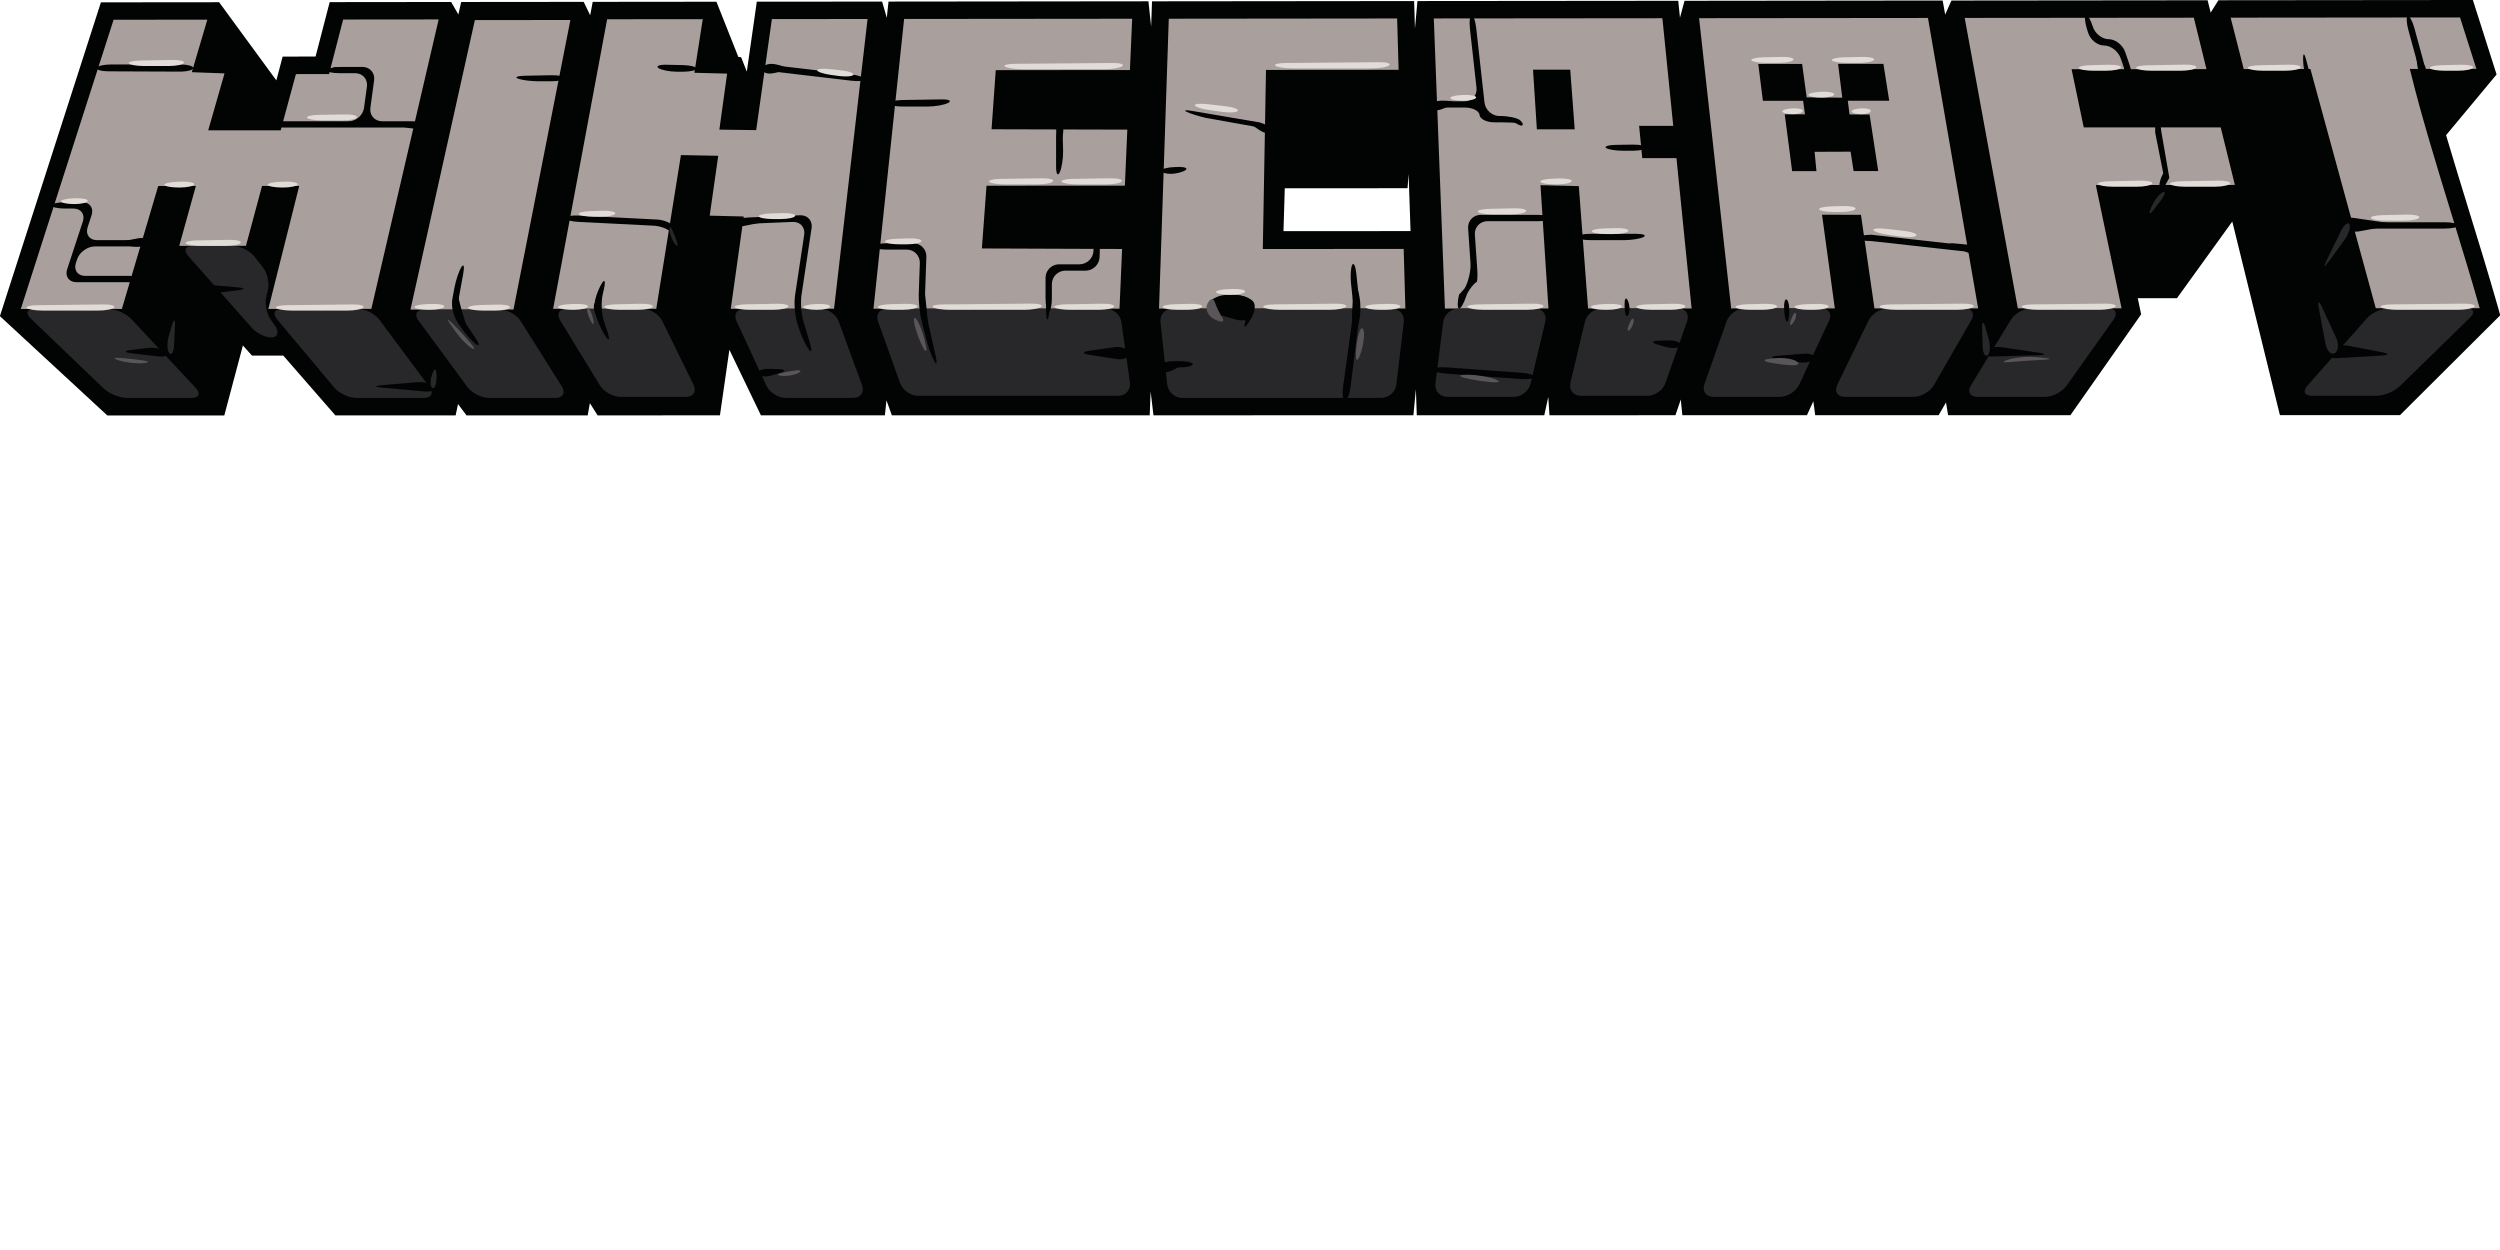
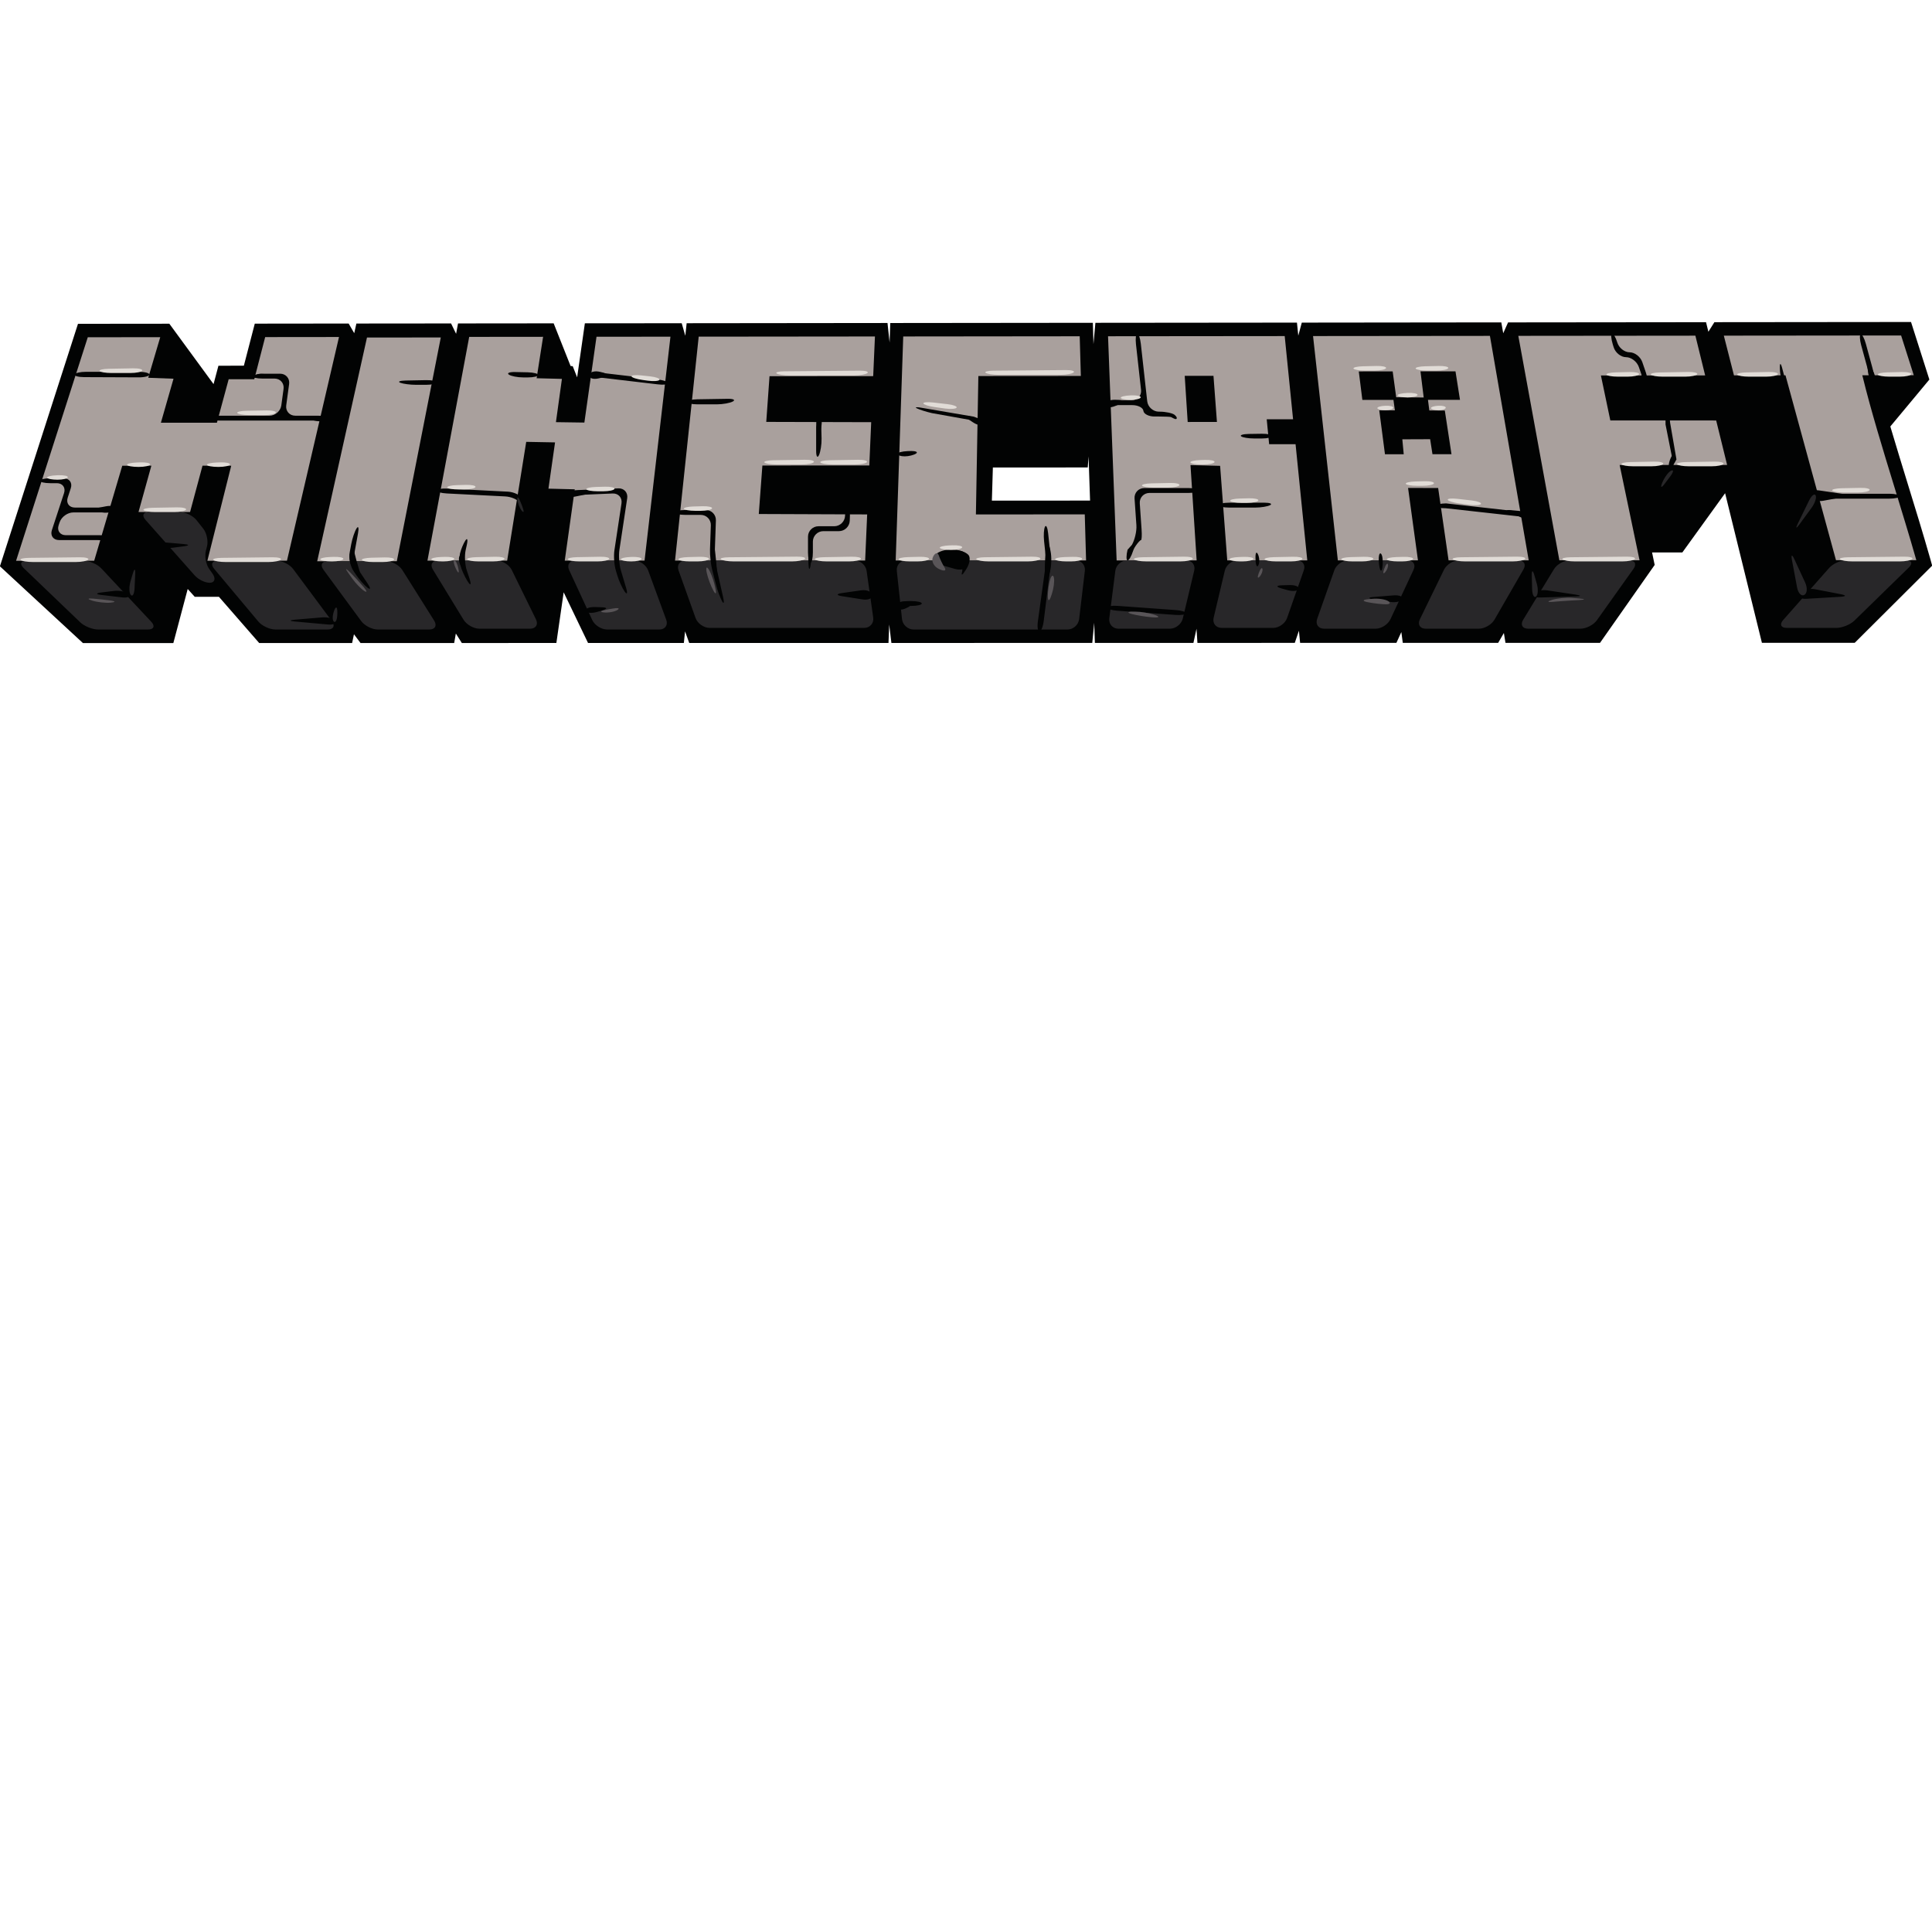
- <svg xmlns="http://www.w3.org/2000/svg" version="1.1" id="Layer_1" x="0px" y="0px" width="300px" height="150px" viewBox="0 0 300 150" enable-background="new 0 0 300 150" xml:space="preserve">
+ <svg xmlns="http://www.w3.org/2000/svg" version="1.1" id="Layer_1" x="0px" y="0px" width="100%" height="100%" viewBox="0 -50 300 300" enable-background="new 0 0 300 150" xml:space="preserve">
  <path fill="#020303" d="M299.777,36.931l-0.921-3.17l-0.866-2.898c0,0-2.735-8.914-3.092-10.088  c-0.443-1.454-0.883-2.903-1.298-4.313l-0.069-0.243l6.06-7.282l-2.848-8.938l-30.533,0.03l-0.932,1.485l-0.365-1.483l-30.739,0.032  l-0.754,1.686l-0.297-1.689l-30.981,0.035l-0.545,2.024l-0.207-2.024l-31.296,0.03l-0.3,3.31l-0.097-3.31l-31.455,0.033  l-0.105,3.027l-0.326-3.03l-31.188,0.034l-0.209,1.951l-0.558-1.949L90.817,0.204l-1.2,8.389l-0.685-1.731l-0.331-0.03l-2.629-6.624  L71.124,0.223l-0.301,1.609l-0.782-1.608L55.339,0.238L55.005,1.74l-0.866-1.502L39.563,0.254l-1.696,6.532L33.918,6.79  l-0.757,2.855l-6.866-9.378L12.11,0.281L-0.013,37.937l12.888,11.915h14.042l2.23-8.393l1.089,1.211h3.757l6.255,7.179l14.429-0.004  l0.285-1.358l1.021,1.36l14.541-0.002l0.26-1.469l0.929,1.469l14.679-0.002l1.134-7.871l3.787,7.871l14.875-0.003l0.187-1.801  l0.648,1.801l30.942-0.003l0.111-2.862l0.341,2.863l31.191-0.005l0.3-3.128l0.105,3.128l15.302-0.003l0.478-2.198l0.144,2.198  l15.116-0.003l0.641-1.887l0.187,1.887h14.951l0.769-1.68l0.223,1.68h14.808l0.889-1.534l0.251,1.533l14.679-0.005l8.486-12.098  l-0.405-1.939l4.702-0.002l6.64-9.198l5.716,23.235l14.409-0.002l12.026-11.98L299.777,36.931z M154.018,27.736l0.155-5.141  l14.732-0.009l0.128-1.708l0.232,6.853L154.018,27.736z" />
  <polygon fill="#A9A09D" points="26.943,8.807 24.983,15.643 33.681,15.643 35.508,8.892 39.484,8.889 41.177,2.342 52.64,2.33   44.56,37.066 32.202,37.07 35.905,22.32 31.444,22.315 29.514,29.5 21.509,29.503 23.505,22.311 18.984,22.324 14.625,37.075   2.494,37.082 13.631,2.369 24.882,2.358 23.016,8.662 " />
  <polygon fill="#A9A09D" points="68.447,2.4 61.617,37.146 49.256,37.151 56.985,2.41 " />
  <polygon fill="#A9A09D" points="85.164,25.878 86.188,18.695 81.711,18.611 78.751,37.056 66.374,37.058 72.858,2.311 84.332,2.3   83.327,8.733 87.255,8.833 86.324,15.553 90.741,15.615 92.626,2.29 104.108,2.28 100.085,37.048 87.695,37.053 89.246,25.979 " />
  <polygon fill="#A9A09D" points="134.653,29.879 134.34,37.037 104.819,37.046 108.494,2.276 135.861,2.248 135.59,8.404   119.491,8.419 118.984,15.512 135.279,15.556 134.985,22.276 118.383,22.287 117.825,29.815 " />
  <path fill="#A9A09D" d="M295.203,2.092l1.965,6.172l-7.992,0.006l0.05,0.191c0.331,1.35,0.688,2.723,1.072,4.125  c0.387,1.407,0.795,2.837,1.218,4.286c0.427,1.454,0.863,2.929,1.315,4.405c0.452,1.484,0.911,2.978,1.368,4.471  c0.277,0.908,0.555,1.822,0.837,2.748c0.287,0.928,0.573,1.863,0.855,2.802c0.287,0.943,0.568,1.891,0.85,2.838  c0.278,0.949,0.557,1.898,0.824,2.847l-12.473,0.004L277.25,8.283l-7.998,0.007l-1.577-6.171L295.203,2.092z" />
  <polygon fill="#A9A09D" points="266.487,15.292 268.187,22.196 251.499,22.205 254.589,36.997 242.139,37 235.763,2.15   263.259,2.123 264.776,8.293 248.589,8.307 250.05,15.285 " />
  <path fill="#A9A09D" d="M218.643,25.764l1.537,11.245l-12.44,0.003l-3.85-34.83l27.464-0.027l6.024,34.85l-12.443,0.003  l-1.62-11.228L218.643,25.764z M226.707,12.085l-0.699-4.424l-5.437,0.006l0.5,4.054l-4.268-0.034l-0.55-4.017l-5.26,0.007  l0.553,4.42l4.829-0.002l0.222,1.626l-2.427,0.002l0.887,6.814l2.914-0.003l-0.219-2.317l4.32-0.017l0.361,2.331l2.954-0.002  l-1.036-6.783l-2.407-0.013l-0.209-1.646L226.707,12.085" />
  <path fill="#A9A09D" d="M197.071,18.978l4.104-0.003l1.818,18.037l-12.425,0.007l-1.109-14.684l-4.6-0.113l0.955,14.797  l-12.423,0.007l-1.335-34.813l27.432-0.026l1.3,12.917l-4.094-0.004L197.071,18.978z M188.966,15.522l-0.538-7.162l-4.465,0.001  l0.461,7.163L188.966,15.522" />
  <polygon fill="#A9A09D" points="151.919,8.39 167.833,8.377 167.657,2.217 140.254,2.246 139.083,37.034 168.646,37.026   168.442,29.873 151.538,29.879 " />
  <path fill="#282729" d="M4.115,37.08c-0.891,0-1.095,0.505-0.451,1.122l8.792,8.427c0.642,0.615,1.899,1.122,2.791,1.122h7.74  c0.892,0,1.122-0.534,0.515-1.187l-7.77-8.304c-0.607-0.65-1.836-1.184-2.728-1.184L4.115,37.08z" />
  <path fill="#282729" d="M33.824,37.071c-0.892,0-1.155,0.56-0.582,1.243l6.865,8.191c0.572,0.686,1.77,1.244,2.662,1.244h8.116  c0.892,0,1.186-0.585,0.654-1.301l-6.011-8.08c-0.533-0.716-1.698-1.302-2.59-1.301L33.824,37.071z" />
  <path fill="#282729" d="M23.129,29.502c-0.891,0-1.138,0.545-0.546,1.215l7.639,8.623c0.592,0.668,1.671,1.186,2.401,1.15  c0.727-0.034,0.904-0.66,0.391-1.39l-0.532-0.754c-0.514-0.729-0.74-2.029-0.501-2.89l0.148-0.538  c0.24-0.858-0.02-2.135-0.573-2.834l-1.038-1.31c-0.553-0.7-1.735-1.272-2.626-1.272H23.129z" />
  <path fill="#282729" d="M50.877,37.151c-0.893,0.001-1.188,0.59-0.66,1.308l5.872,7.984c0.526,0.719,1.689,1.307,2.581,1.307h7.994  c0.891,0,1.233-0.617,0.757-1.373l-4.943-7.857c-0.475-0.756-1.592-1.374-2.484-1.372L50.877,37.151z" />
  <path fill="#282729" d="M67.995,37.058c-0.891,0-1.241,0.623-0.775,1.384l4.764,7.799c0.466,0.76,1.573,1.383,2.466,1.383h7.866  c0.893,0,1.302-0.655,0.907-1.456l-3.755-7.658c-0.393-0.801-1.444-1.455-2.336-1.455L67.995,37.058z" />
  <path fill="#282729" d="M89.317,37.052c-0.891,0-1.314,0.662-0.939,1.471l3.586,7.755c0.376,0.81,1.411,1.471,2.303,1.471h8.12  c0.892,0,1.371-0.685,1.063-1.522l-2.807-7.659c-0.308-0.837-1.287-1.521-2.18-1.521L89.317,37.052z" />
  <path fill="#282729" d="M106.44,37.047c-0.891,0-1.375,0.688-1.075,1.525l2.645,7.397c0.299,0.842,1.276,1.528,2.167,1.528h24.02  c0.892,0,1.519-0.724,1.394-1.605l-1.026-7.251c-0.124-0.884-0.958-1.605-1.847-1.605L106.44,37.047z" />
  <path fill="#282729" d="M140.704,37.034c-0.891,0-1.543,0.725-1.447,1.613l0.808,7.491c0.096,0.888,0.903,1.612,1.795,1.612h23.896  c0.893,0,1.708-0.725,1.812-1.61l0.887-7.503c0.105-0.887-0.541-1.611-1.431-1.61L140.704,37.034z" />
  <path fill="#282729" d="M175.012,37.024c-0.892,0-1.713,0.725-1.826,1.61l-0.935,7.381c-0.113,0.886,0.524,1.609,1.417,1.609h7.997  c0.892,0,1.792-0.71,1.997-1.577l1.776-7.451c0.203-0.868-0.355-1.577-1.247-1.576L175.012,37.024z" />
  <path fill="#282729" d="M192.188,37.018c-0.892,0-1.79,0.711-1.997,1.579l-1.737,7.324c-0.206,0.868,0.355,1.578,1.248,1.578h7.996  c0.891,0,1.862-0.688,2.157-1.53l2.603-7.426c0.292-0.841-0.194-1.53-1.086-1.529L192.188,37.018z" />
  <path fill="#282729" d="M209.361,37.011c-0.894,0-1.867,0.688-2.163,1.529l-2.668,7.557c-0.297,0.84,0.188,1.528,1.079,1.528h7.989  c0.892,0,1.932-0.662,2.31-1.471l3.586-7.677c0.377-0.809-0.043-1.47-0.934-1.47L209.361,37.011z" />
  <path fill="#282729" d="M226.556,37.006c-0.892,0.001-1.941,0.656-2.331,1.458l-3.75,7.702c-0.39,0.803,0.021,1.458,0.911,1.458  h8.245c0.893,0,1.987-0.631,2.432-1.403l4.503-7.812c0.447-0.771,0.082-1.403-0.811-1.403L226.556,37.006z" />
  <path fill="#282729" d="M243.762,36.999c-0.891,0-2.002,0.624-2.465,1.386l-4.782,7.854c-0.464,0.761-0.114,1.385,0.776,1.385h8.117  c0.892,0,2.046-0.594,2.563-1.321l5.681-7.985c0.516-0.727,0.211-1.322-0.683-1.322L243.762,36.999z" />
  <path fill="#282729" d="M286.714,36.986c-0.892,0-2.104,0.546-2.694,1.215l-7.135,8.081c-0.591,0.669-0.344,1.215,0.548,1.215h7.737  c0.894,0,2.144-0.51,2.784-1.131l8.455-8.253c0.636-0.622,0.429-1.131-0.464-1.13L286.714,36.986z" />
  <path fill="#020303" d="M11.584,8.145c-0.083,0.225,0.578,0.413,1.469,0.415l8.501,0.035c0.892,0.004,1.63-0.189,1.644-0.426  c0.012-0.239-0.708-0.434-1.6-0.434h-8.242C12.463,7.734,11.666,7.919,11.584,8.145" />
  <path fill="#020303" d="M10.994,25.811c0.277-0.847-0.224-1.541-1.115-1.541H7.802c-0.891,0-1.62,0.171-1.62,0.378  c0,0.208,0.729,0.38,1.62,0.38H8.83c0.891,0,1.394,0.692,1.115,1.54l-1.89,5.753c-0.277,0.849,0.225,1.542,1.117,1.542h6.369  c0.893,0,1.622-0.171,1.622-0.379s-0.729-0.378-1.622-0.378h-5.322c-0.892,0-1.394-0.695-1.115-1.542l0.151-0.453  c0.278-0.848,1.236-1.541,2.127-1.541h4.916c0.893,0,1.623-0.17,1.623-0.377c0-0.21-0.73-0.379-1.623-0.379h-4.668  c-0.891,0-1.393-0.692-1.115-1.541L10.994,25.811z" />
  <path fill="#020303" d="M44.894,9.634c0.121-0.882-0.512-1.606-1.402-1.606l-2.464,0.003c-0.892,0.001-1.685,0.171-1.765,0.378  c-0.08,0.205,0.587,0.375,1.479,0.375h1.885c0.892,0,1.524,0.723,1.403,1.607l-0.346,2.552c-0.12,0.883-0.948,1.606-1.838,1.606  h-7.789c-0.892,0-1.621,0.171-1.621,0.378c0,0.208,0.729,0.379,1.621,0.379h7.686h1.837h1.838h3.95c0.891,0,1.621-0.171,1.621-0.379  c0-0.207-0.729-0.378-1.621-0.378h-3.519c-0.891,0-1.525-0.723-1.403-1.606L44.894,9.634z" />
  <path fill="#020303" d="M55.592,32.821c0.16-0.878,0.057-1.221-0.229-0.765c-0.287,0.454-0.655,1.544-0.82,2.423l-0.241,1.286  c-0.165,0.875,0.11,2.197,0.611,2.936l0.408,0.6c0.502,0.738,1.302,1.63,1.779,1.984c0.476,0.354,0.461,0.038-0.035-0.704  l-1.368-2.046c-0.496-0.742-0.771-2.065-0.61-2.943L55.592,32.821z" />
  <path fill="#020303" d="M67.779,9.375c0-0.208-0.728-0.365-1.619-0.347l-3.196,0.062c-0.891,0.019-1.252,0.174-0.801,0.347  c0.451,0.174,1.55,0.317,2.441,0.317h1.555C67.051,9.754,67.779,9.583,67.779,9.375" />
  <path fill="#020303" d="M72.477,34.659c0.195-0.871,0.097-1.198-0.214-0.728c-0.309,0.472-0.681,1.365-0.827,1.985  c-0.146,0.622-0.029,1.751,0.261,2.508c0.289,0.759,0.789,1.719,1.11,2.133c0.323,0.413,0.358,0.06,0.077-0.787l-0.412-1.237  c-0.281-0.847-0.354-2.253-0.162-3.123L72.477,34.659z" />
  <path fill="#020303" d="M69.421,25.868c-0.892-0.044-1.629,0.087-1.642,0.296c-0.009,0.208,0.712,0.414,1.602,0.46l9.064,0.459  c0.889,0.044,1.851,0.443,2.135,0.884c0.284,0.439,0.659,0.708,0.833,0.596c0.176-0.113,0.041-0.641-0.302-1.171  c-0.341-0.53-1.353-1.002-2.239-1.047L69.421,25.868z" />
  <path fill="#020303" d="M79.015,8.169c0.346,0.241,1.359,0.438,2.251,0.438h0.689c0.891,0,1.622-0.17,1.622-0.38  c0-0.206-0.731-0.395-1.622-0.415L80.004,7.77C79.113,7.748,78.668,7.929,79.015,8.169" />
  <path fill="#020303" d="M89.835,26.096c-0.89,0.038-1.614,0.24-1.605,0.447c0.008,0.208,0.745,0.347,1.634,0.309l5.265-0.223  c0.891-0.038,1.511,0.653,1.377,1.535l-1.1,7.28c-0.136,0.88-0.035,2.3,0.224,3.155l0.229,0.763  c0.259,0.853,0.772,1.982,1.146,2.507c0.374,0.526,0.468,0.257,0.213-0.597l-0.814-2.727c-0.254-0.855-0.355-2.276-0.222-3.156  l1.21-8.022c0.133-0.881-0.486-1.573-1.378-1.534L89.835,26.096z" />
  <path fill="#020303" d="M91.639,7.986c-0.036,0.205,0.654,0.495,1.535,0.643l8.973,1.054c0.884,0.11,1.608,0.028,1.608-0.18  c0-0.21-0.724-0.471-1.608-0.582l-8.845-1.038C92.421,7.734,91.672,7.782,91.639,7.986" />
  <path fill="#020303" d="M111.164,30.814c0.029-0.892-0.672-1.619-1.565-1.619h-3.209c-0.891,0-1.622,0.171-1.622,0.378  c0,0.208,0.731,0.379,1.622,0.379h2.424c0.891,0,1.595,0.729,1.565,1.62l-0.13,3.744c-0.031,0.891,0.125,2.326,0.346,3.189  l0.599,2.341c0.223,0.864,0.637,1.993,0.926,2.508c0.286,0.517,0.361,0.226,0.163-0.643l-0.97-4.277  c-0.196-0.869-0.333-2.31-0.303-3.201L111.164,30.814z" />
  <path fill="#020303" d="M106.662,12.406c0,0.208,0.73,0.379,1.622,0.379h3.066c0.891,0,1.99-0.2,2.441-0.441  c0.452-0.244,0.09-0.431-0.801-0.418l-4.707,0.076C107.392,12.016,106.662,12.198,106.662,12.406" />
  <path fill="#020303" d="M127.528,16.297c-0.021-0.892-0.21-1.622-0.422-1.622c-0.205,0-0.376,0.73-0.376,1.622v3.7  c0,0.892,0.197,1.194,0.441,0.675c0.242-0.522,0.422-1.676,0.401-2.569L127.528,16.297z" />
  <path fill="#020303" d="M131.219,30.097c-0.032,0.892-0.786,1.619-1.679,1.619h-2.453c-0.891,0-1.622,0.731-1.622,1.623v2.438  c0,0.892,0.169,1.621,0.38,1.621c0.209,0,0.379-0.729,0.379-1.621v-1.681c0-0.891,0.729-1.619,1.623-1.619h2.428  c0.891,0,1.645-0.729,1.675-1.622l0.026-0.785c0.031-0.892-0.115-1.626-0.323-1.635c-0.208-0.007-0.405,0.716-0.435,1.606V30.097z" />
  <path fill="#020303" d="M162.266,31.785c-0.174,0.332-0.239,1.33-0.144,2.216l0.161,1.529c0.093,0.886,0.069,2.335-0.053,3.217  l-1.067,7.726c-0.121,0.882-0.012,1.594,0.242,1.583c0.256-0.012,0.555-0.746,0.665-1.631l0.949-7.663  c0.11-0.886,0.122-2.336,0.026-3.222l-0.291-2.746C162.658,31.908,162.44,31.453,162.266,31.785" />
  <path fill="#020303" d="M139.479,43.71c0,0.208,0.729,0.379,1.621,0.379h0.42c0.891,0,1.62-0.17,1.62-0.379  c0-0.207-0.729-0.378-1.62-0.378h-0.42C140.208,43.332,139.479,43.503,139.479,43.71" />
  <path fill="#020303" d="M142.384,13.414c0.417,0.208,1.468,0.54,2.338,0.737l6.247,1.115c0.82,0.353,1.557,0.487,1.639,0.295  c0.084-0.191-0.541-0.577-1.388-0.858l-8.002-1.364C142.343,13.171,141.967,13.206,142.384,13.414" />
  <path fill="#020303" d="M142.255,20.42c0.347-0.244-0.098-0.416-0.989-0.383l-0.292,0.01c-0.894,0.032-1.621,0.229-1.621,0.437  c0,0.208,0.511,0.378,1.134,0.378C141.113,20.862,141.907,20.663,142.255,20.42" />
  <path fill="#020303" d="M177.545,13.792c0.053,0.487,0.826,0.884,1.72,0.884h0.707c0.891,0,1.733,0.039,1.864,0.084  c0.137,0.047,0.638,0.404,0.816,0.297s0.048-0.404-0.288-0.66c-0.337-0.256-1.379-0.471-2.271-0.474h-0.15  c-0.893-0.001-1.703-0.729-1.803-1.613l-0.994-8.938c-0.1-0.888-0.351-1.593-0.557-1.569c-0.205,0.023-0.296,0.767-0.196,1.653  l0.788,7.086c0.101,0.886-0.553,1.611-1.442,1.611h-2.574c-0.892,0-1.62,0.17-1.62,0.376c0,0.208,0.729,0.378,1.62,0.378h2.658  C176.715,12.907,177.489,13.305,177.545,13.792" />
  <path fill="#020303" d="M176.46,31.578c0.06,0.889-0.253,2.249-0.698,3.023l-0.678,0.763c-0.207,0.868-0.211,1.612-0.008,1.656  c0.205,0.043,0.595-0.615,0.866-1.465c0,0,0.103-0.37,0.432-0.837c0.325-0.47,0.688-0.854,0.798-0.854  c0.112,0,0.155-0.729,0.094-1.618l-0.282-4.087c-0.063-0.888,0.618-1.616,1.51-1.616h6.074c0.892,0,1.62-0.171,1.62-0.379  c0-0.207-0.729-0.38-1.62-0.38h-6.884c-0.891,0-1.574,0.729-1.512,1.619L176.46,31.578z" />
  <path fill="#020303" d="M189.215,28.437c0,0.208,0.729,0.379,1.621,0.379h4.078c0.893,0,1.934-0.171,2.316-0.379  c0.387-0.209-0.031-0.381-0.922-0.381l-5.473,0.002C189.945,28.058,189.215,28.229,189.215,28.437" />
  <path fill="#020303" d="M192.717,17.747c0.227,0.187,1.14,0.341,2.031,0.341h1.177c0.893,0,1.622-0.171,1.622-0.378  c0-0.21-0.729-0.37-1.622-0.357l-1.996,0.029C193.036,17.395,192.493,17.559,192.717,17.747" />
  <path fill="#020303" d="M171.922,44.341c-0.017,0.207,0.699,0.43,1.588,0.493l9.013,0.65c0.888,0.065,1.628-0.053,1.645-0.261  c0.014-0.207-0.702-0.428-1.591-0.493l-9.009-0.648C172.679,44.018,171.938,44.134,171.922,44.341" />
  <path fill="#020303" d="M224.538,28.166c-0.891,0.011-1.619,0.188-1.618,0.396c0.001,0.208,0.732,0.371,1.623,0.363l11.021,1.224  c0.888,0.086,1.674-0.003,1.744-0.199c0.074-0.193-0.594-0.427-1.479-0.517L224.538,28.166z" />
  <path fill="#020303" d="M258.898,14.17c-0.195,0.07-0.316,0.854-0.274,1.746l1.007,5.078c-0.382,0.806-0.543,1.541-0.356,1.635  c0.188,0.093,0.659-0.488,1.045-1.291l-0.983-5.675C259.291,14.772,259.095,14.101,258.898,14.17" />
  <path fill="#020303" d="M253.048,4.704c-0.797,0-1.656-0.679-1.911-1.506c-0.255-0.831-0.624-1.458-0.824-1.397  c-0.198,0.061-0.147,0.809,0.115,1.661l0.139,0.451c0.26,0.853,1.129,1.55,1.931,1.55c0.8,0,1.696,0.689,1.983,1.534l0.377,1.092  c0.289,0.844,0.688,1.479,0.881,1.411c0.197-0.066,0.12-0.811-0.169-1.655l-0.55-1.607C254.732,5.395,253.844,4.704,253.048,4.704" />
  <path fill="#020303" d="M282.988,26.669c-0.89,0-1.619,0.17-1.619,0.379c0,0.21,0.729,0.381,1.619,0.381h10.392  c0.893,0,1.621-0.171,1.621-0.381c0-0.209-0.729-0.379-1.621-0.379H282.988z" />
  <path fill="#020303" d="M290.834,8.87c0.2-0.054,0.175-0.803-0.063-1.663l-1.04-3.815c-0.232-0.861-0.59-1.52-0.793-1.464  c-0.198,0.054-0.173,0.803,0.063,1.663l1.041,3.814C290.279,8.264,290.634,8.924,290.834,8.87" />
  <path fill="#020303" d="M38.936,8.648h3.396c0.891,0,0.904-0.142,0.029-0.311l-1.171-0.23c-0.876-0.171-1.546-0.013-1.494,0.353  L38.936,8.648z" />
  <path fill="#020303" d="M19.937,42.256c-0.345-0.382-1.354-0.606-2.237-0.499l-1.959,0.242c-0.885,0.108-0.885,0.282,0.001,0.387  l3.215,0.378C19.844,42.867,20.285,42.639,19.937,42.256" />
  <path fill="#020303" d="M52.063,46.424c-0.241-0.382-1.167-0.634-2.057-0.557l-4.215,0.357c-0.889,0.074-0.889,0.203-0.002,0.284  l5.103,0.462C51.78,47.05,52.309,46.805,52.063,46.424" />
  <path fill="#020303" d="M90.946,44.846c-0.105-0.346,0.538-0.609,1.431-0.584l1.05,0.032c0.891,0.024,0.921,0.25,0.064,0.499  l-0.801,0.231C91.834,45.272,91.049,45.192,90.946,44.846" />
  <path fill="#020303" d="M135.439,42.385c-0.068-0.521-0.845-0.845-1.728-0.719l-2.98,0.425c-0.879,0.126-0.879,0.342-0.001,0.482  l3.231,0.507C134.843,43.219,135.507,42.906,135.439,42.385" />
  <path fill="#020303" d="M139.161,44.188c-0.045-0.52,0.646-0.861,1.53-0.76l0.093,0.011c0.888,0.101,0.956,0.5,0.151,0.886  l-0.229,0.11C139.901,44.819,139.206,44.708,139.161,44.188" />
  <path fill="#020303" d="M111.016,35.505c-0.105-0.764-0.304-0.821-0.443-0.126c-0.139,0.695-0.044,1.961,0.212,2.815l0.204,0.679  c0.257,0.854,0.417,0.825,0.353-0.063l-0.02-0.299C111.256,37.621,111.121,36.269,111.016,35.505" />
  <path fill="#020303" d="M125.783,36.072c-0.174-0.313-0.291,0.16-0.259,1.05l0.013,0.423c0.032,0.891,0.17,1.052,0.312,0.359  C125.986,37.209,125.958,36.385,125.783,36.072" />
  <path fill="#020303" d="M95.868,35.756c-0.036-0.765-0.176-0.765-0.314,0c-0.139,0.765-0.022,2.082,0.257,2.928l0.236,0.709  c0.281,0.846,0.393,0.817,0.246-0.061l-0.096-0.586C96.051,37.864,95.901,36.521,95.868,35.756" />
  <path fill="#020303" d="M71.818,36.325c-0.139-0.313-0.369-0.255-0.504,0.126c-0.139,0.382,0.005,1.09,0.317,1.577  c0.313,0.485,0.542,0.43,0.505-0.126C72.1,37.347,71.958,36.638,71.818,36.325" />
  <path fill="#020303" d="M55.029,35.79c-0.172-0.765-0.484-0.68-0.692,0.187v0.003c-0.209,0.866,0.133,2.088,0.756,2.713  c0.624,0.626,0.935,0.541,0.694-0.188C55.542,37.774,55.203,36.554,55.029,35.79" />
  <path fill="#020303" d="M24.799,34.685c-0.243-0.313,0.286-0.504,1.175-0.427l2.571,0.223c0.889,0.077,0.891,0.232,0.008,0.346  l-1.704,0.22C25.966,35.161,25.043,34.998,24.799,34.685" />
  <path fill="#020303" d="M162.478,35.215c0.127-0.882,0.38-0.891,0.57-0.021l0.077,0.365c0.188,0.872,0.154,2.291-0.074,3.153  l-0.309,1.158c-0.228,0.86-0.436,0.836-0.461-0.055l-0.032-1.048c-0.026-0.892,0.056-2.343,0.182-3.227L162.478,35.215z" />
  <path fill="#020303" d="M152.355,15.75c0,0.382-0.604,0.282-1.341-0.217l-0.476-0.323c-0.738-0.502-0.633-0.742,0.235-0.534  l0.005,0.001C151.646,14.887,152.355,15.367,152.355,15.75" />
  <path fill="#020303" d="M201.65,41.436c0.103-0.347-0.541-0.61-1.434-0.585l-1.174,0.034c-0.89,0.026-0.916,0.243-0.06,0.486  l0.919,0.257C200.759,41.868,201.546,41.782,201.65,41.436" />
  <path fill="#020303" d="M195.336,36.073c-0.244-0.521-0.416-0.217-0.382,0.674l0.006,0.166c0.035,0.89,0.231,1.279,0.439,0.863  C195.609,37.359,195.581,36.594,195.336,36.073" />
  <path fill="#020303" d="M217.746,43.015c0.138-0.382-0.476-0.635-1.363-0.565l-3.081,0.248c-0.889,0.07-0.896,0.237-0.013,0.372  l2.602,0.396C216.77,43.6,217.605,43.397,217.746,43.015" />
  <path fill="#020303" d="M214.59,36.262c-0.14-0.418-0.338-0.446-0.442-0.064c-0.103,0.382-0.074,1.235,0.063,1.896  c0.138,0.659,0.338,0.688,0.44,0.063C214.756,37.531,214.729,36.679,214.59,36.262" />
  <path fill="#020303" d="M259.338,22.818c-0.313-0.104-0.284-0.843,0.064-1.641c0.346-0.799,0.602-0.725,0.566,0.167l-0.001,0.044  C259.933,22.279,259.65,22.924,259.338,22.818" />
  <path fill="#020303" d="M238.13,42.131c0.313-0.381,1.29-0.586,2.171-0.454l4.367,0.655c0.883,0.132,0.876,0.262-0.014,0.286  l-5.471,0.161C238.292,42.806,237.82,42.513,238.13,42.131" />
  <path fill="#020303" d="M279.534,42.131c0.382-0.521,1.412-0.809,2.289-0.639l4.012,0.775c0.874,0.169,0.862,0.348-0.028,0.402  l-5.347,0.314C279.567,43.037,279.152,42.653,279.534,42.131" />
  <path fill="#020303" d="M281.178,26.983c-0.174-0.59,0.403-0.965,1.285-0.834l3.61,0.533c0.88,0.131,0.884,0.37,0.006,0.531  l-2.989,0.549C282.213,27.923,281.353,27.573,281.178,26.983" />
  <path fill="#020303" d="M276.946,9.438c-0.277-0.244-0.533-1.172-0.564-2.063l-0.006-0.169c-0.03-0.89,0.128-0.913,0.357-0.051  l0.304,1.157C277.264,9.174,277.223,9.682,276.946,9.438" />
  <path fill="#020303" d="M236.807,30.583l-2.281-0.914c-0.829-0.331-0.782-0.534,0.107-0.451l2.423,0.227" />
  <path fill="#020303" d="M150.147,37.901c0.171-0.485,0.171-1.251,0-1.704c-0.172-0.451-1.044-0.818-1.935-0.818h-0.927  c-0.892,0-1.876,0.425-2.189,0.947c-0.313,0.521,0.134,1.148,0.992,1.391l2.187,0.624C149.134,38.585,149.975,38.386,150.147,37.901  " />
  <path fill="#020303" d="M148.632,36.639c-0.593-0.623-0.563-1.136,0.064-1.136c0.625,0,1.392,0.314,1.704,0.696  c0.311,0.382,0.18,1.314-0.293,2.07l-0.175,0.281c-0.475,0.754-0.717,0.891-0.545,0.3C149.564,38.257,149.222,37.265,148.632,36.639  " />
  <path fill="#020303" d="M91.511,8.238c0.07-0.486,0.833-0.707,1.697-0.49l0.389,0.097c0.866,0.218,0.862,0.56-0.006,0.763  l-0.627,0.146C92.096,8.958,91.441,8.726,91.511,8.238" />
  <path fill="#020303" d="M50.675,15.117c-0.175,0.313-1.023,0.397-1.891,0.188l-0.509-0.123c-0.865-0.208-0.849-0.422,0.044-0.476  l1.051-0.062C50.26,14.592,50.849,14.804,50.675,15.117" />
  <path fill="#020303" d="M17.791,29.066c0.141-0.418-0.464-0.619-1.338-0.448l-1.358,0.264c-0.875,0.171-0.871,0.424,0.009,0.561  l0.832,0.131C16.816,29.712,17.652,29.484,17.791,29.066" />
  <path fill="#282729" d="M20.316,42.385c-0.277-0.311-0.3-1.269-0.047-2.123l0.348-1.183c0.251-0.856,0.421-0.827,0.38,0.064  l-0.102,2.189C20.854,42.225,20.594,42.695,20.316,42.385" />
  <path fill="#282729" d="M51.875,46.549c-0.278-0.174-0.278-0.939,0-1.704c0.278-0.764,0.505-0.658,0.505,0.234v0.164  C52.38,46.135,52.153,46.723,51.875,46.549" />
  <path fill="#282729" d="M80.341,27.553c-0.034-0.556,0.203-0.333,0.53,0.499l0.2,0.516c0.328,0.83,0.31,1.168-0.037,0.752  C80.687,28.903,80.375,28.108,80.341,27.553" />
  <path fill="#282729" d="M238.512,42.637c0.31-0.244,0.366-1.144,0.121-2.001l-0.374-1.302c-0.244-0.857-0.427-0.829-0.404,0.062  l0.052,2.062C237.925,42.349,238.2,42.88,238.512,42.637" />
  <path fill="#282729" d="M280.168,42.383c0.451-0.244,0.516-1.105,0.141-1.913l-1.673-3.62c-0.372-0.812-0.544-0.758-0.381,0.121  l0.796,4.26C279.214,42.109,279.717,42.627,280.168,42.383" />
  <path fill="#282729" d="M281.934,26.921c-0.174-0.347-0.638,0.024-1.032,0.823l-1.725,3.528c-0.394,0.801-0.284,0.867,0.243,0.149  l1.873-2.561C281.82,28.141,282.109,27.27,281.934,26.921" />
  <path fill="#020303" d="M254.855,9.627l0.07-2.038c0.03-0.892,0.239-0.915,0.463-0.053l0.603,2.343" />
  <path fill="#595558" d="M14.322,43.267c-0.798-0.243-0.741-0.385,0.126-0.314c0.867,0.068,2.146,0.211,2.839,0.315  c0.693,0.104,0.637,0.247-0.126,0.314C16.397,43.652,15.12,43.51,14.322,43.267" />
  <path fill="#595558" d="M54.283,38.797c-0.629-0.63-0.721-0.553-0.204,0.172l0.64,0.896c0.518,0.725,1.341,1.574,1.828,1.887  c0.486,0.313,0.458,0.058-0.062-0.568c-0.522-0.625-1.465-1.652-2.095-2.282L54.283,38.797z" />
  <path fill="#595558" d="M70.557,37.02c-0.21,0-0.095,0.595,0.252,1.326c0.347,0.729,0.517,0.729,0.379,0  C71.049,37.614,70.765,37.02,70.557,37.02" />
  <path fill="#595558" d="M93.788,45.099c-0.695-0.07-0.544-0.256,0.333-0.418l0.969-0.175c0.877-0.16,1.227-0.062,0.776,0.216  C95.418,44.999,94.481,45.168,93.788,45.099" />
  <path fill="#595558" d="M110.005,38.345c-0.313-0.451-0.427-0.168-0.254,0.63c0.174,0.798,0.629,2.021,1.011,2.714  c0.379,0.696,0.528,0.552,0.326-0.315l-0.146-0.628C110.738,39.876,110.318,38.795,110.005,38.345" />
  <path fill="#595558" d="M163.656,39.732c-0.105-0.521-0.363-0.436-0.569,0.188c-0.208,0.625-0.379,1.817-0.379,2.653  c0,0.832,0.232,0.822,0.514-0.023l0.111-0.333C163.614,41.372,163.759,40.253,163.656,39.732" />
  <path fill="#595558" d="M145.779,36.256c-0.176-0.532-0.579-0.441-0.896,0.201c-0.316,0.643,0.083,1.487,0.883,1.877l0.04,0.017  c0.798,0.389,1.195,0.295,0.875-0.211C146.364,37.637,145.955,36.789,145.779,36.256" />
  <path fill="#595558" d="M175.771,45.35c-0.797-0.207-0.721-0.378,0.171-0.378h0.293c0.89,0,2.273,0.227,3.073,0.505  c0.797,0.278,0.725,0.454-0.167,0.389l-0.298-0.021C177.954,45.781,176.572,45.559,175.771,45.35" />
  <path fill="#595558" d="M196.033,38.345c-0.067-0.313-0.324-0.028-0.568,0.63c-0.246,0.659-0.188,0.916,0.126,0.569  C195.903,39.196,196.103,38.655,196.033,38.345" />
  <path fill="#595558" d="M215.523,37.656c-0.07-0.31-0.326-0.028-0.568,0.632c-0.244,0.659-0.186,0.917,0.127,0.568  C215.393,38.508,215.593,37.969,215.523,37.656" />
  <path fill="#595558" d="M212.394,43.511c-0.876-0.168-0.865-0.377,0.021-0.464l0.686-0.066c0.887-0.085,1.983,0.071,2.436,0.35  c0.451,0.278,0.309,0.505-0.316,0.505s-1.852-0.137-2.729-0.306L212.394,43.511z" />
  <path fill="#595558" d="M241.038,43.458c-0.799,0.069-0.799-0.073,0-0.316c0.797-0.244,2.179-0.381,3.066-0.305l1.187,0.104  c0.887,0.075,0.886,0.18-0.004,0.231l-1.181,0.067C243.216,43.291,241.834,43.389,241.038,43.458" />
  <path fill="#282729" d="M259.525,23.071c-0.416,0.174-1.036,0.989-1.378,1.813l-0.017,0.034c-0.342,0.824-0.183,0.917,0.354,0.206  l0.817-1.077C259.842,23.335,259.944,22.896,259.525,23.071" />
  <path fill="#020303" d="M290.899,9.249c-0.383,0-0.766-0.726-0.853-1.614L289.98,6.95c-0.086-0.889,0.146-0.95,0.513-0.137  l0.435,0.959C291.293,8.584,291.281,9.249,290.899,9.249" />
  <path fill="#020303" d="M171.608,12.845c-0.034-0.451,0.667-0.795,1.558-0.765l0.542,0.017c0.891,0.031,0.947,0.333,0.124,0.674  l-0.665,0.272C172.344,13.385,171.641,13.295,171.608,12.845" />
  <path fill="#020303" d="M127.236,14.486c-0.35-0.174-0.541,0.407-0.425,1.291l0.089,0.701c0.116,0.884,0.372,0.897,0.575,0.028  l0.026-0.123C127.704,15.514,127.583,14.661,127.236,14.486" />
  <path fill="#020303" d="M87.532,26.795c-0.104-0.346,0.541-0.63,1.432-0.63h3.45c0.891,0,0.905,0.143,0.031,0.317l-3.133,0.625  C88.439,27.282,87.635,27.142,87.532,26.795" />
  <path fill="#020303" d="M17.066,33.736c0.053-0.26-0.634-0.475-1.527-0.475h-0.828c-0.894,0-0.914,0.174-0.048,0.386l0.733,0.178  C16.261,34.039,17.012,33.996,17.066,33.736" />
  <path fill="#E1DCD7" d="M4.515,36.623c-0.892,0.011-1.479,0.16-1.303,0.333c0.175,0.175,1.047,0.317,1.938,0.317h6.606  c0.889,0,1.762-0.17,1.936-0.379c0.174-0.209-0.416-0.37-1.307-0.361L4.515,36.623z" />
  <path fill="#E1DCD7" d="M34.436,36.623c-0.894,0.011-1.482,0.16-1.306,0.333c0.173,0.175,1.043,0.317,1.934,0.317h6.606  c0.891,0,1.763-0.17,1.938-0.379c0.174-0.209-0.416-0.37-1.306-0.361L34.436,36.623z" />
  <path fill="#E1DCD7" d="M51.257,36.492c-0.891,0.028-1.573,0.196-1.516,0.37c0.059,0.174,0.837,0.316,1.728,0.316h0.114  c0.892,0,1.67-0.171,1.731-0.379c0.058-0.21-0.622-0.355-1.514-0.327L51.257,36.492z" />
  <path fill="#E1DCD7" d="M21.243,21.817c-0.891,0.03-1.572,0.197-1.513,0.37c0.062,0.174,0.839,0.317,1.73,0.317h0.112  c0.891,0,1.668-0.171,1.73-0.379c0.059-0.21-0.622-0.356-1.513-0.327L21.243,21.817z" />
  <path fill="#E1DCD7" d="M33.645,21.817c-0.89,0.03-1.57,0.197-1.512,0.37c0.062,0.174,0.838,0.317,1.728,0.317h0.113  c0.892,0,1.669-0.171,1.729-0.379c0.06-0.21-0.622-0.356-1.514-0.327L33.645,21.817z" />
  <path fill="#E1DCD7" d="M8.838,23.799c-0.89,0.032-1.574,0.2-1.521,0.376c0.051,0.173,0.777,0.315,1.607,0.315  c0.83,0,1.553-0.171,1.606-0.378c0.054-0.208-0.631-0.352-1.521-0.319L8.838,23.799z" />
  <path fill="#E1DCD7" d="M23.705,28.847c-0.893,0.017-1.531,0.171-1.422,0.346c0.112,0.174,0.931,0.314,1.822,0.314h2.964  c0.893,0,1.712-0.169,1.821-0.376c0.111-0.208-0.529-0.365-1.42-0.349L23.705,28.847z" />
  <path fill="#E1DCD7" d="M16.888,7.263c-0.893,0.016-1.531,0.171-1.42,0.344c0.11,0.173,0.929,0.315,1.819,0.315h2.968  c0.893,0,1.712-0.17,1.821-0.378c0.108-0.209-0.532-0.367-1.423-0.351L16.888,7.263z" />
  <path fill="#E1DCD7" d="M68.485,36.492c-0.89,0.028-1.572,0.196-1.512,0.37c0.061,0.174,0.837,0.316,1.728,0.316h0.111  c0.891,0,1.671-0.171,1.731-0.379c0.06-0.21-0.621-0.355-1.515-0.327L68.485,36.492z" />
  <path fill="#E1DCD7" d="M97.927,36.487c-0.891,0.031-1.577,0.2-1.522,0.375c0.053,0.174,0.777,0.317,1.607,0.317  c0.833,0,1.554-0.171,1.607-0.381c0.053-0.208-0.635-0.35-1.522-0.319L97.927,36.487z" />
  <path fill="#E1DCD7" d="M73.977,36.514c-0.891,0.02-1.544,0.175-1.447,0.349c0.095,0.174,0.903,0.314,1.794,0.314h2.216  c0.892,0,1.699-0.171,1.795-0.378c0.095-0.208-0.556-0.366-1.448-0.346L73.977,36.514z" />
  <path fill="#E1DCD7" d="M89.598,36.516c-0.893,0.017-1.533,0.172-1.426,0.347c0.108,0.174,0.925,0.315,1.816,0.315h2.793  c0.892,0,1.709-0.171,1.818-0.379c0.106-0.208-0.536-0.367-1.427-0.348L89.598,36.516z" />
  <path fill="#E1DCD7" d="M106.831,36.506c-0.891,0.023-1.557,0.183-1.481,0.357c0.079,0.174,0.872,0.314,1.763,0.314h1.207  c0.891,0,1.685-0.171,1.765-0.379c0.079-0.208-0.586-0.361-1.479-0.338L106.831,36.506z" />
  <path fill="#E1DCD7" d="M141.005,36.506c-0.891,0.023-1.557,0.183-1.477,0.357c0.08,0.174,0.874,0.314,1.766,0.314h1.202  c0.89,0,1.686-0.171,1.766-0.379c0.08-0.208-0.585-0.361-1.476-0.338L141.005,36.506z" />
  <path fill="#E1DCD7" d="M165.336,36.5c-0.891,0.025-1.564,0.188-1.495,0.362c0.072,0.174,0.856,0.316,1.751,0.316h0.7  c0.891,0,1.679-0.171,1.749-0.379c0.072-0.209-0.6-0.359-1.492-0.333L165.336,36.5z" />
  <path fill="#E1DCD7" d="M177.458,36.525c-0.891,0.012-1.5,0.163-1.351,0.337c0.15,0.174,1.002,0.314,1.893,0.314h5.295  c0.891,0,1.743-0.171,1.894-0.379c0.152-0.208-0.455-0.37-1.347-0.358L177.458,36.525z" />
  <path fill="#E1DCD7" d="M192.415,36.495c-0.891,0.028-1.57,0.194-1.507,0.369c0.063,0.172,0.843,0.315,1.731,0.315h0.254  c0.892,0,1.671-0.171,1.733-0.379c0.064-0.209-0.615-0.356-1.508-0.329L192.415,36.495z" />
  <path fill="#E1DCD7" d="M197.814,36.514c-0.895,0.02-1.543,0.175-1.447,0.349s0.906,0.314,1.797,0.314h2.271  c0.891,0,1.701-0.171,1.799-0.378c0.094-0.208-0.555-0.366-1.447-0.346L197.814,36.514z" />
  <path fill="#E1DCD7" d="M209.741,36.508c-0.893,0.021-1.554,0.18-1.471,0.354s0.881,0.316,1.773,0.316h1.425  c0.891,0,1.691-0.171,1.772-0.379c0.082-0.208-0.579-0.363-1.471-0.341L209.741,36.508z" />
  <path fill="#E1DCD7" d="M216.841,36.5c-0.891,0.027-1.565,0.19-1.499,0.364c0.068,0.173,0.854,0.315,1.747,0.315h0.59  c0.892,0,1.677-0.171,1.742-0.379c0.068-0.209-0.606-0.358-1.497-0.332L216.841,36.5z" />
  <path fill="#E1DCD7" d="M226.88,36.529c-0.892,0.009-1.472,0.159-1.286,0.333c0.185,0.174,1.066,0.316,1.957,0.316h7.306  c0.892,0,1.774-0.171,1.959-0.38c0.185-0.208-0.392-0.371-1.282-0.361L226.88,36.529z" />
  <path fill="#E1DCD7" d="M243.918,36.529c-0.892,0.009-1.471,0.159-1.285,0.333c0.184,0.174,1.066,0.316,1.959,0.316h7.305  c0.892,0,1.774-0.171,1.961-0.38c0.188-0.208-0.391-0.371-1.281-0.361L243.918,36.529z" />
  <path fill="#E1DCD7" d="M286.996,36.529c-0.891,0.009-1.468,0.159-1.28,0.333c0.184,0.174,1.066,0.316,1.959,0.316h7.297  c0.893,0,1.776-0.171,1.962-0.38c0.185-0.208-0.392-0.371-1.282-0.361L286.996,36.529z" />
  <path fill="#E1DCD7" d="M271.184,7.827c-0.891,0.018-1.536,0.172-1.431,0.347c0.104,0.174,0.921,0.315,1.812,0.315h2.686  c0.892,0,1.708-0.17,1.813-0.379c0.104-0.208-0.54-0.366-1.432-0.348L271.184,7.827z" />
  <path fill="#E1DCD7" d="M257.739,7.832c-0.89,0.015-1.521,0.167-1.402,0.342c0.122,0.174,0.949,0.315,1.842,0.315h3.522  c0.894,0,1.72-0.17,1.841-0.378c0.118-0.209-0.512-0.367-1.405-0.353L257.739,7.832z" />
  <path fill="#E1DCD7" d="M250.92,7.819c-0.891,0.021-1.552,0.181-1.467,0.354c0.082,0.174,0.878,0.316,1.773,0.316h1.515  c0.892,0,1.689-0.17,1.774-0.379c0.085-0.209-0.574-0.362-1.468-0.34L250.92,7.819z" />
  <path fill="#E1DCD7" d="M253.198,21.748c-0.893,0.016-1.533,0.171-1.425,0.345c0.106,0.174,0.925,0.314,1.815,0.314h2.855  c0.89,0,1.707-0.169,1.817-0.376c0.109-0.209-0.534-0.366-1.426-0.35L253.198,21.748z" />
  <path fill="#E1DCD7" d="M211.635,6.876c-0.892,0.021-1.554,0.18-1.469,0.354c0.083,0.172,0.88,0.314,1.773,0.314h1.512  c0.892,0,1.689-0.17,1.774-0.378c0.082-0.208-0.579-0.362-1.471-0.339L211.635,6.876z" />
  <path fill="#E1DCD7" d="M221.289,6.876c-0.893,0.021-1.553,0.18-1.468,0.354c0.081,0.172,0.882,0.314,1.773,0.314h1.517  c0.891,0,1.688-0.17,1.773-0.378c0.081-0.208-0.578-0.362-1.472-0.339L221.289,6.876z" />
  <path fill="#E1DCD7" d="M215.107,13.004c-0.72,0.032-1.275,0.204-1.232,0.378c0.042,0.175,0.599,0.318,1.236,0.318  s1.193-0.171,1.232-0.379C216.383,13.114,215.826,12.971,215.107,13.004" />
  <path fill="#E1DCD7" d="M218.546,11.016c-0.891,0.034-1.577,0.205-1.528,0.379c0.051,0.174,0.748,0.317,1.549,0.317  s1.496-0.171,1.546-0.38c0.05-0.21-0.639-0.352-1.53-0.317L218.546,11.016z" />
  <path fill="#E1DCD7" d="M175.562,11.395c-0.891,0.033-1.579,0.203-1.529,0.378c0.049,0.174,0.747,0.317,1.548,0.317  s1.498-0.171,1.553-0.379c0.053-0.209-0.636-0.352-1.524-0.319L175.562,11.395z" />
  <path fill="#E1DCD7" d="M186.355,21.44c-0.894,0.028-1.573,0.193-1.507,0.368c0.063,0.173,0.844,0.316,1.735,0.316h0.279  c0.892,0,1.673-0.169,1.734-0.377c0.063-0.21-0.615-0.357-1.507-0.331L186.355,21.44z" />
  <path fill="#E1DCD7" d="M178.781,25.058c-0.891,0.02-1.543,0.175-1.446,0.348c0.097,0.174,0.904,0.315,1.798,0.315h2.211  c0.891,0,1.7-0.171,1.795-0.379c0.096-0.21-0.555-0.365-1.445-0.345L178.781,25.058z" />
  <path fill="#E1DCD7" d="M285.952,25.815c-0.891,0.02-1.541,0.175-1.445,0.349c0.097,0.173,0.908,0.315,1.798,0.315h2.209  c0.893,0,1.701-0.171,1.798-0.38c0.097-0.208-0.554-0.362-1.443-0.344L285.952,25.815z" />
  <path fill="#E1DCD7" d="M107.685,28.645c-0.891,0.024-1.563,0.187-1.492,0.36c0.073,0.172,0.861,0.314,1.752,0.314h0.868  c0.891,0,1.682-0.17,1.755-0.378s-0.595-0.358-1.488-0.334L107.685,28.645z" />
  <path fill="#E1DCD7" d="M92.533,25.614c-0.891,0.024-1.561,0.187-1.489,0.36c0.072,0.173,0.859,0.314,1.75,0.314h0.87  c0.893,0,1.683-0.17,1.756-0.377c0.073-0.209-0.597-0.359-1.489-0.335L92.533,25.614z" />
  <path fill="#E1DCD7" d="M70.944,25.329c-0.892,0.025-1.561,0.188-1.488,0.362c0.075,0.174,0.865,0.316,1.756,0.316h0.868  c0.891,0,1.681-0.171,1.754-0.381c0.074-0.208-0.597-0.359-1.489-0.335L70.944,25.329z" />
  <path fill="#E1DCD7" d="M38.287,13.782c-0.891,0.016-1.541,0.168-1.443,0.342c0.1,0.175,0.909,0.32,1.802,0.324l2.378,0.008  c0.891,0.004,1.704-0.165,1.802-0.373c0.1-0.209-0.546-0.367-1.439-0.352L38.287,13.782z" />
  <path fill="#E1DCD7" d="M99.586,8.293c-0.886-0.097-1.574-0.028-1.525,0.155c0.048,0.183,0.811,0.43,1.694,0.549l0.863,0.117  c0.884,0.121,1.689,0.058,1.788-0.137c0.099-0.196-0.543-0.436-1.431-0.533L99.586,8.293z" />
  <path fill="#E1DCD7" d="M192.509,27.412c-0.892,0.024-1.563,0.186-1.489,0.36c0.072,0.173,0.862,0.314,1.752,0.314h0.869  c0.891,0,1.68-0.17,1.753-0.378c0.071-0.208-0.597-0.358-1.491-0.334L192.509,27.412z" />
  <path fill="#E1DCD7" d="M219.776,24.763c-0.891,0.024-1.561,0.186-1.488,0.36c0.073,0.172,0.862,0.314,1.753,0.314h0.87  c0.891,0,1.679-0.171,1.752-0.379c0.071-0.21-0.596-0.358-1.488-0.334L219.776,24.763z" />
  <path fill="#E1DCD7" d="M154.256,7.559c-0.89,0.009-1.435,0.158-1.207,0.333c0.228,0.173,1.143,0.315,2.034,0.315h9.6  c0.891,0,1.805-0.169,2.034-0.38c0.224-0.208-0.318-0.373-1.211-0.364L154.256,7.559z" />
  <path fill="#E1DCD7" d="M121.787,7.657c-0.89,0.007-1.43,0.156-1.194,0.329c0.235,0.174,1.158,0.315,2.048,0.315h10.012  c0.891,0,1.811-0.169,2.047-0.379c0.235-0.208-0.305-0.372-1.196-0.364L121.787,7.657z" />
  <path fill="#E1DCD7" d="M120.085,21.466c-0.892,0.013-1.518,0.167-1.391,0.341c0.126,0.175,0.96,0.318,1.852,0.318h3.976  c0.89,0,1.724-0.17,1.85-0.378c0.126-0.208-0.5-0.367-1.391-0.354L120.085,21.466z" />
  <path fill="#E1DCD7" d="M128.791,21.465c-0.891,0.013-1.523,0.168-1.402,0.342c0.121,0.175,0.948,0.318,1.84,0.318h3.554  c0.889,0,1.718-0.169,1.839-0.377c0.121-0.21-0.511-0.369-1.402-0.353L128.791,21.465z" />
  <path fill="#E1DCD7" d="M147.446,34.691c-0.892,0.03-1.573,0.199-1.516,0.371c0.057,0.173,0.833,0.316,1.725,0.316h0.027  c0.891,0,1.668-0.17,1.728-0.379s-0.621-0.354-1.513-0.324L147.446,34.691z" />
  <path fill="#E1DCD7" d="M144.883,12.498c-0.886-0.102-1.561-0.033-1.5,0.149c0.062,0.187,0.834,0.436,1.717,0.558l1.629,0.227  c0.884,0.12,1.699,0.061,1.813-0.134s-0.516-0.438-1.403-0.541L144.883,12.498z" />
  <path fill="#E1DCD7" d="M226.298,27.459c-0.886-0.102-1.56-0.036-1.496,0.146c0.058,0.184,0.837,0.434,1.72,0.557l1.623,0.225  c0.884,0.121,1.698,0.063,1.813-0.132c0.114-0.194-0.517-0.436-1.402-0.538L226.298,27.459z" />
  <path fill="#E1DCD7" d="M223.349,13.004c-0.667,0.032-1.184,0.204-1.146,0.378c0.037,0.175,0.552,0.318,1.143,0.318  c0.594,0,1.108-0.171,1.147-0.379C224.532,13.114,224.017,12.971,223.349,13.004" />
  <path fill="#E1DCD7" d="M261.812,21.75c-0.891,0.016-1.524,0.168-1.405,0.342c0.121,0.174,0.947,0.316,1.839,0.316h3.527  c0.89,0,1.721-0.17,1.839-0.378c0.116-0.208-0.515-0.365-1.408-0.352L261.812,21.75z" />
  <path fill="#E1DCD7" d="M293.051,7.821C292.16,7.841,291.5,8,291.587,8.174c0.087,0.174,0.887,0.315,1.778,0.315h1.622  c0.894,0,1.694-0.169,1.778-0.379c0.089-0.208-0.57-0.361-1.463-0.341L293.051,7.821z" />
  <path fill="#E1DCD7" d="M152.936,36.527c-0.891,0.011-1.487,0.162-1.325,0.336c0.166,0.173,1.029,0.314,1.92,0.314h6.074  c0.891,0,1.755-0.17,1.92-0.378c0.164-0.208-0.431-0.37-1.322-0.358L152.936,36.527z" />
  <path fill="#E1DCD7" d="M113.173,36.532c-0.891,0.008-1.444,0.156-1.229,0.33c0.216,0.174,1.12,0.316,2.013,0.316h9.008  c0.892,0,1.799-0.171,2.015-0.381c0.216-0.208-0.338-0.372-1.229-0.363L113.173,36.532z" />
  <path fill="#E1DCD7" d="M127.943,36.519c-0.89,0.016-1.523,0.17-1.405,0.344c0.119,0.173,0.945,0.314,1.836,0.314h3.469  c0.891,0,1.716-0.171,1.837-0.379c0.116-0.208-0.517-0.366-1.408-0.352L127.943,36.519z" />
  <path fill="#E1DCD7" d="M57.666,36.603c-0.891,0.021-1.556,0.18-1.472,0.354c0.082,0.175,0.877,0.316,1.77,0.316h1.458  c0.891,0,1.688-0.17,1.77-0.379c0.084-0.209-0.577-0.361-1.468-0.34L57.666,36.603z" />
</svg>
